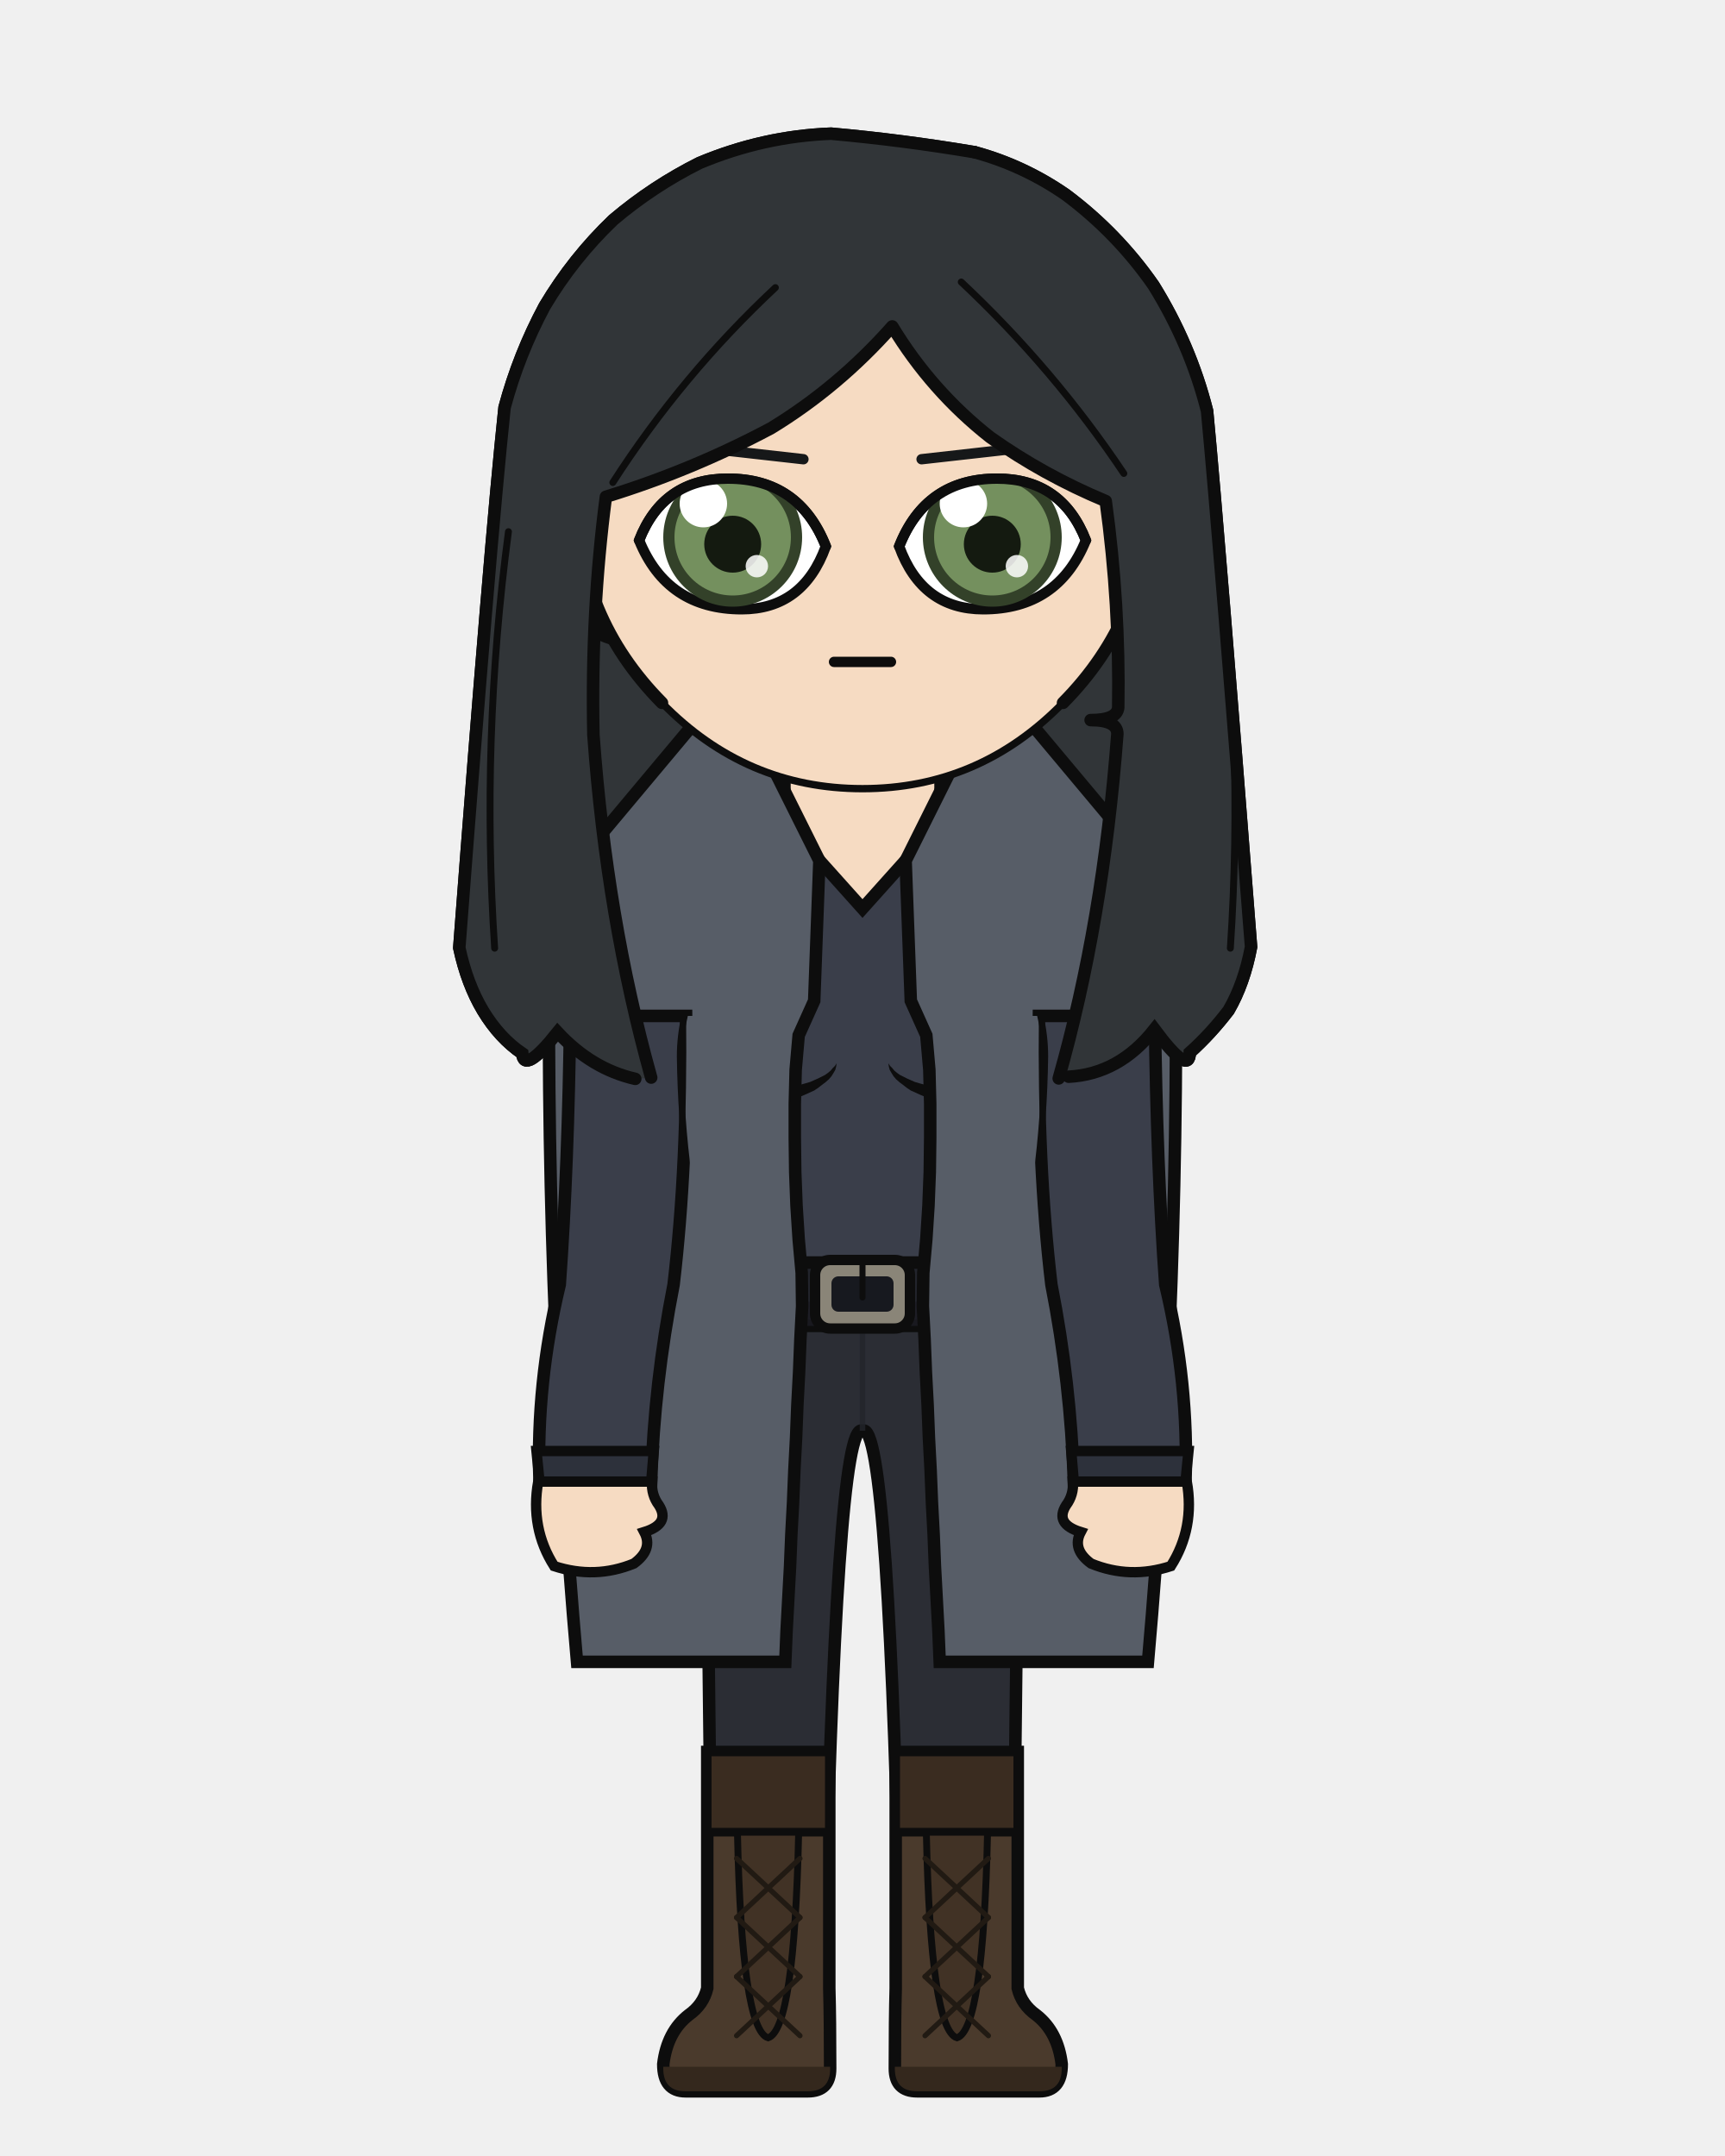
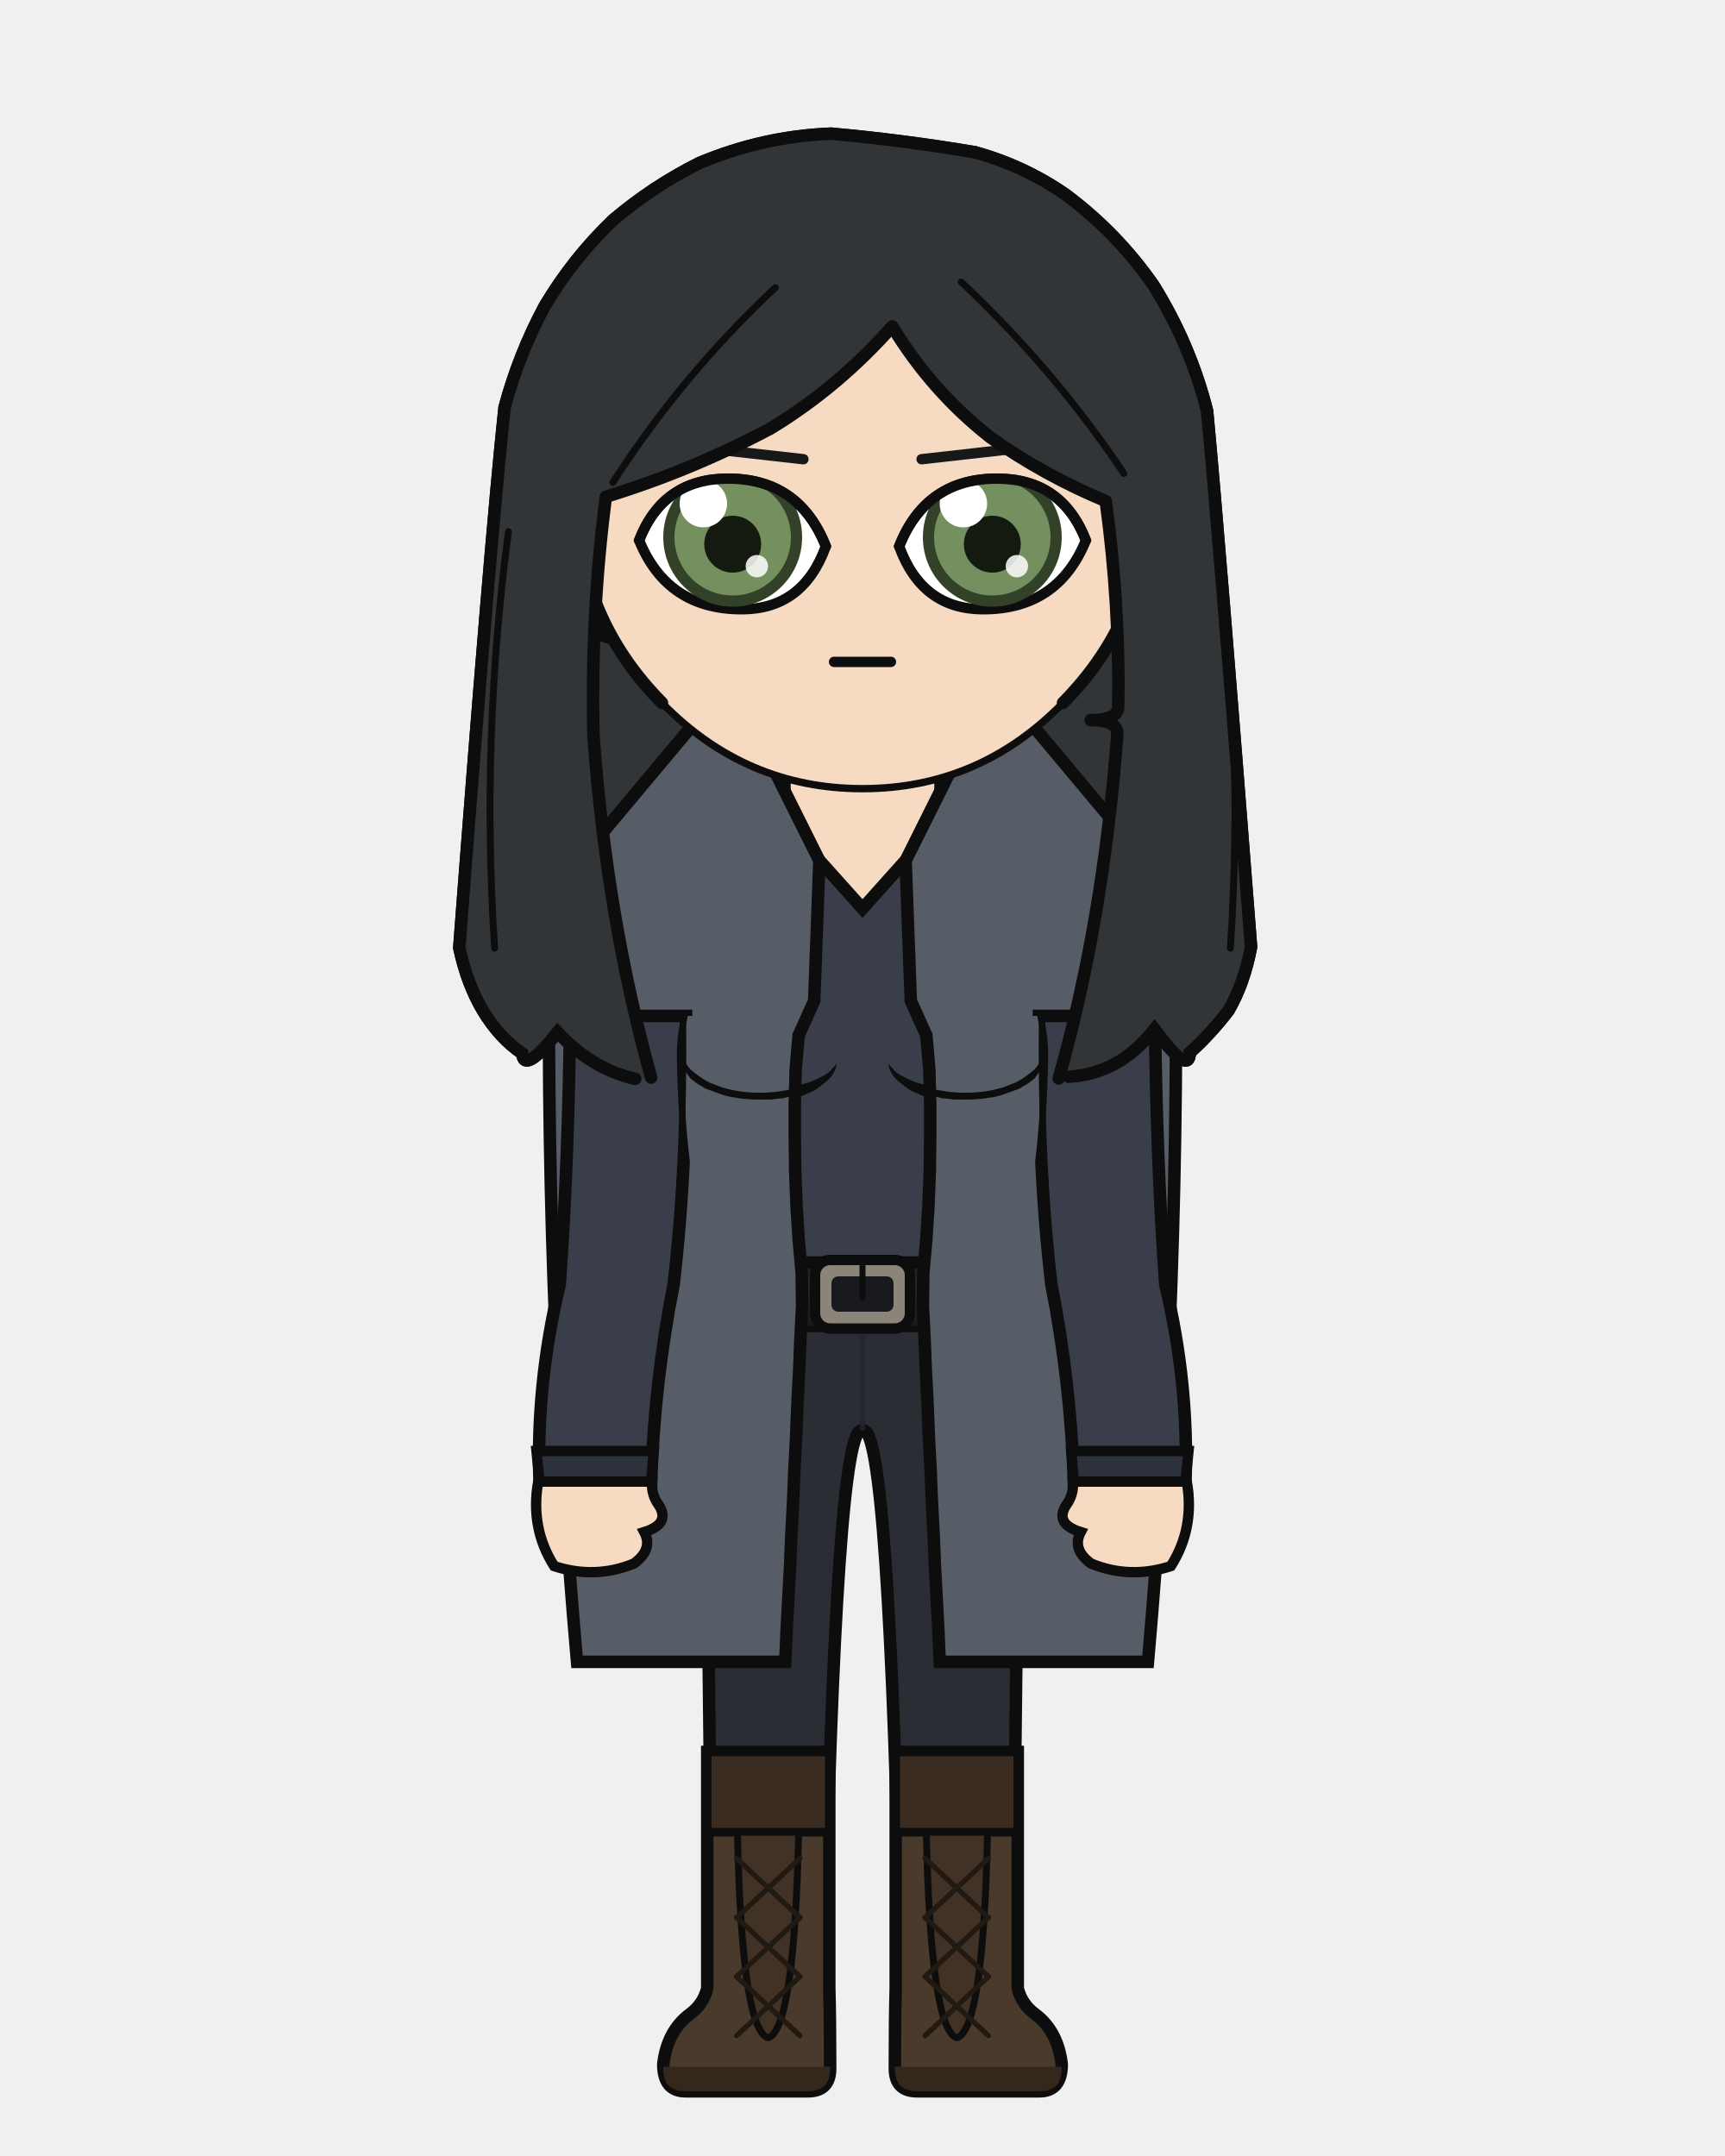
<svg xmlns="http://www.w3.org/2000/svg" width="400" height="500" viewBox="0 0 400 500">
  <defs>
    <clipPath id="hair-front">
      <path d="M 151.0 249.9 Q 140.7 213.0 137.6 170.4 Q 137.0 141.9 140.5 115.2 Q 160.4 109.1 178.8 99.3 Q 194.4 89.8 206.9 75.7 Q 216.0 90.7 229.6 101.4 Q 242.0 110.2 256.4 116.2 Q 259.7 140.2 259.3 164.1 Q 259.0 167.0 252.9 167.0 Q 259.1 167.0 259.1 170.2 Q 255.8 213.9 245.5 250.1 Q 246.7 249.9 247.8 249.7 Q 259.5 249.1 267.7 238.7 Q 275.8 249.6 275.9 244.1 Q 280.7 239.8 284.9 234.3 Q 288.5 228.1 290.1 219.6 Q 282.8 126.0 279.9 95.3 Q 276.0 79.9 267.5 66.2 Q 259.1 54.1 247.2 45.2 Q 237.4 38.4 226.0 35.3 Q 209.4 32.5 192.7 31.0 Q 177.0 31.6 162.2 37.8 Q 151.4 43.2 142.2 51.0 Q 132.9 59.9 126.3 71.0 Q 120.3 82.2 117.0 94.5 Q 113.6 126.6 106.5 219.8 Q 108.3 228.2 112.0 234.4 Q 115.8 240.7 121.1 244.3 Q 121.5 249.2 129.3 239.4 Q 137.2 247.9 147.3 250.2 Q 149.2 250.1 151.0 249.9 Z" />
    </clipPath>
  </defs>
  <path d="M 147.3 250.2 Q 137.2 247.9 129.3 239.4 Q 121.5 249.2 121.1 244.3 Q 115.8 240.7 112.0 234.4 Q 108.3 228.2 106.5 219.8 Q 113.6 126.6 117.0 94.5 Q 120.3 82.2 126.3 71.0 Q 132.9 59.9 142.2 51.0 Q 151.4 43.2 162.2 37.8 Q 177.0 31.6 192.7 31.0 Q 209.4 32.5 226.0 35.3 Q 237.4 38.4 247.2 45.2 Q 259.1 54.1 267.5 66.2 Q 276.0 79.9 279.9 95.3 Q 282.8 126.0 290.1 219.6 Q 288.5 228.1 284.9 234.3 Q 280.7 239.8 275.9 244.1 Q 275.8 249.6 267.7 238.7 Q 259.5 249.1 247.8 249.7 Q 197.6 261.0 147.3 250.2 Z" fill="#313538" />
  <path d="M 147.3 250.2 Q 137.2 247.9 129.3 239.4 Q 121.5 249.2 121.1 244.3 Q 115.8 240.7 112.0 234.4 Q 108.3 228.2 106.5 219.8 Q 113.6 126.6 117.0 94.5 Q 120.3 82.2 126.3 71.0 Q 132.9 59.9 142.2 51.0 Q 151.4 43.2 162.2 37.8 Q 177.0 31.6 192.7 31.0 Q 209.4 32.5 226.0 35.3 Q 237.4 38.4 247.2 45.2 Q 259.1 54.1 267.5 66.2 Q 276.0 79.9 279.9 95.3 Q 282.8 126.0 290.1 219.6 Q 288.5 228.1 284.9 234.3 Q 280.7 239.8 275.9 244.1 Q 275.8 249.6 267.7 238.7 Q 259.5 249.1 247.8 249.7 Q 197.6 261.0 147.3 250.2 Z" fill="none" stroke="#0d0d0d" stroke-width="2.9" stroke-linecap="round" stroke-linejoin="round" />
  <path d="M 181.9 199.2 Q 168.3 215.1 140.8 223.6 Q 136.6 224.9 136.6 229.2 Q 136.6 235.6 150.2 235.6 L 154.8 235.6 L 154.8 231.3 L 163.8 231.3 Q 162.7 240.4 162.7 245.0 Q 162.8 247.6 164.6 248.7 Q 166.5 249.8 166.6 252.4 Q 167.2 276.9 169.8 297.9 Q 169.8 318.7 169.8 335.7 L 194.2 335.7 L 200.0 328.9 L 205.8 335.7 L 230.2 335.7 Q 230.2 318.7 230.2 297.9 Q 232.8 276.9 233.4 252.4 Q 233.5 249.8 235.4 248.7 Q 237.2 247.6 237.3 245.0 Q 237.3 240.4 236.2 235.6 L 236.2 231.3 L 245.2 231.3 L 245.2 235.6 L 249.8 235.6 Q 263.4 235.6 263.4 229.2 Q 263.4 224.9 259.2 223.6 Q 239.3 206.9 218.1 199.2 Z" fill="#f6dbc2" stroke="#0d0d0d" stroke-width="2.9" />
  <rect x="181.9" y="172.5" width="36.3" height="38.0" rx="12.7" fill="#f6dbc2" />
  <line x1="181.9" y1="172.5" x2="181.9" y2="199.2" stroke="#0d0d0d" stroke-width="2.9" />
  <line x1="218.1" y1="172.5" x2="218.1" y2="199.2" stroke="#0d0d0d" stroke-width="2.9" />
  <path d="M 162.4 300.1 L 237.6 300.1 Q 237.6 320.3 236.0 328.9 Q 236.0 375.2 234.7 461.1 L 209.0 461.1 Q 206.2 328.9 200.0 331.8 Q 193.8 328.9 191.0 461.1 L 165.3 461.1 Q 164.0 375.2 164.0 328.9 Q 162.4 320.3 162.4 300.1 Z" fill="#2b2d34" stroke="#0d0d0d" stroke-width="2.9" stroke-linejoin="round" />
  <line x1="200.0" y1="303.9" x2="200.0" y2="331.8" stroke="#22242a" stroke-width="1.3" opacity="0.8" />
  <path d="M 164.0 305.2 Q 171.8 314.7 179.7 327.3" fill="none" stroke="#22242a" stroke-width="1.3" opacity="0.8" />
  <path d="M 236.0 305.2 Q 228.2 314.7 220.3 327.3" fill="none" stroke="#22242a" stroke-width="1.3" opacity="0.8" />
  <path d="M 192.3 406.3 L 192.3 461.1 Q 192.5 468.3 192.5 479.7 Q 192.5 485.0 187.3 485.0 L 159.0 485.0 Q 153.8 485.0 153.8 478.7 Q 154.7 471.2 159.7 467.3 Q 163.1 464.9 164.0 461.1 L 164.0 406.3 Z" fill="#4a3a2c" stroke="#0d0d0d" stroke-width="2.9" />
  <path d="M 192.5 479.3 L 153.8 479.3 L 153.8 479.7 Q 153.8 485.0 159.0 485.0 L 187.3 485.0 Q 192.5 485.0 192.5 479.7 Z" fill="#34281d" />
  <rect x="164.0" y="406.3" width="28.3" height="18.6" fill="#3a2c20" stroke="#0d0d0d" stroke-width="2.0" />
  <path d="M 171.0 424.9 L 185.2 424.9 Q 184.2 470.7 178.1 472.6 Q 172.0 470.7 171.0 424.9 Z" fill="#413225" stroke="#0d0d0d" stroke-width="1.6" />
  <line x1="185.5" y1="431.0" x2="170.8" y2="444.7" stroke="#211a13" stroke-width="1.2" stroke-linecap="round" />
  <line x1="170.8" y1="431.0" x2="185.5" y2="444.7" stroke="#211a13" stroke-width="1.2" stroke-linecap="round" />
  <line x1="185.5" y1="444.7" x2="170.8" y2="458.4" stroke="#211a13" stroke-width="1.2" stroke-linecap="round" />
  <line x1="170.8" y1="444.7" x2="185.5" y2="458.4" stroke="#211a13" stroke-width="1.2" stroke-linecap="round" />
  <line x1="185.5" y1="458.4" x2="170.8" y2="472.1" stroke="#211a13" stroke-width="1.2" stroke-linecap="round" />
  <line x1="170.8" y1="458.4" x2="185.5" y2="472.1" stroke="#211a13" stroke-width="1.2" stroke-linecap="round" />
  <path d="M 207.7 406.3 L 207.7 461.1 Q 207.5 468.3 207.5 479.7 Q 207.5 485.0 212.7 485.0 L 241.0 485.0 Q 246.2 485.0 246.2 478.7 Q 245.3 471.2 240.3 467.3 Q 236.9 464.9 236.0 461.1 L 236.0 406.3 Z" fill="#4a3a2c" stroke="#0d0d0d" stroke-width="2.9" />
  <path d="M 207.5 479.3 L 246.2 479.3 L 246.2 479.7 Q 246.2 485.0 241.0 485.0 L 212.7 485.0 Q 207.5 485.0 207.5 479.7 Z" fill="#34281d" />
  <rect x="207.7" y="406.3" width="28.3" height="18.6" fill="#3a2c20" stroke="#0d0d0d" stroke-width="2.0" />
  <path d="M 214.8 424.9 L 229.0 424.9 Q 228.0 470.7 221.9 472.6 Q 215.8 470.7 214.8 424.9 Z" fill="#413225" stroke="#0d0d0d" stroke-width="1.6" />
  <line x1="229.2" y1="431.0" x2="214.5" y2="444.7" stroke="#211a13" stroke-width="1.2" stroke-linecap="round" />
  <line x1="214.5" y1="431.0" x2="229.2" y2="444.7" stroke="#211a13" stroke-width="1.2" stroke-linecap="round" />
  <line x1="229.2" y1="444.7" x2="214.5" y2="458.4" stroke="#211a13" stroke-width="1.2" stroke-linecap="round" />
  <line x1="214.5" y1="444.7" x2="229.2" y2="458.4" stroke="#211a13" stroke-width="1.2" stroke-linecap="round" />
  <line x1="229.2" y1="458.4" x2="214.5" y2="472.1" stroke="#211a13" stroke-width="1.2" stroke-linecap="round" />
  <line x1="214.5" y1="458.4" x2="229.2" y2="472.1" stroke="#211a13" stroke-width="1.2" stroke-linecap="round" />
  <path d="M 175.8 186.5 Q 164.5 206.5 129.1 216.3 Q 129.1 235.6 159.5 235.6 Q 158.4 240.3 158.4 245.0 Q 158.8 273.8 165.5 297.9 Q 165.2 299.1 165.2 300.1 L 234.8 300.1 Q 234.8 299.1 234.5 297.9 Q 241.2 273.8 241.6 245.0 Q 241.6 240.3 240.5 235.6 Q 270.9 235.6 270.9 216.3 Q 244.0 198.3 224.2 186.5 L 218.1 186.5 L 218.1 190.5 L 200.0 210.7 L 181.9 190.5 L 181.9 186.5 Z" fill="#3a3e4a" stroke="#0d0d0d" stroke-width="2.9" />
  <path d="M 158.4 245.0 L 158.7 245.6 L 159.1 246.2 L 159.5 246.7 L 159.9 247.2 L 160.4 247.7 L 161.0 248.2 L 161.7 248.6 L 162.3 249.1 L 163.0 249.6 L 163.8 250.0 L 164.7 250.5 L 165.6 250.9 L 166.6 251.3 L 167.6 251.6 L 168.8 251.9 L 169.9 252.2 L 171.1 252.4 L 172.3 252.6 L 173.6 252.7 L 174.9 252.8 L 176.1 252.9 L 177.4 252.8 L 178.7 252.8 L 179.9 252.7 L 181.2 252.5 L 182.4 252.3 L 183.6 252.0 L 184.7 251.8 L 185.8 251.5 L 186.9 251.2 L 187.9 250.9 L 188.8 250.5 L 189.7 250.1 L 190.5 249.7 L 191.3 249.3 L 192.0 248.8 L 192.6 248.3 L 193.1 247.7 L 193.6 247.2 L 194.0 246.6 L 194.0 246.6 L 193.9 247.3 L 193.7 248.1 L 193.3 248.8 L 192.8 249.6 L 192.2 250.3 L 191.4 251.0 L 190.6 251.6 L 189.7 252.3 L 188.8 252.9 L 187.7 253.4 L 186.6 253.9 L 185.4 254.4 L 184.2 254.7 L 182.9 255.0 L 181.6 255.2 L 180.2 255.4 L 178.9 255.5 L 177.5 255.6 L 176.1 255.6 L 174.7 255.6 L 173.4 255.5 L 172.0 255.3 L 170.7 255.1 L 169.4 254.9 L 168.1 254.6 L 166.9 254.3 L 165.7 253.9 L 164.5 253.4 L 163.5 252.9 L 162.5 252.4 L 161.5 251.8 L 160.7 251.2 L 159.9 250.6 L 159.3 249.8 L 158.8 248.9 L 158.5 248.1 L 158.2 247.3 L 158.1 246.5 L 158.2 245.7 L 158.4 245.0 Z" fill="#0d0d0d" stroke="none" />
  <path d="M 241.6 245.0 L 241.3 245.6 L 240.9 246.2 L 240.5 246.7 L 240.1 247.2 L 239.6 247.7 L 239.0 248.2 L 238.3 248.6 L 237.7 249.1 L 237.0 249.6 L 236.2 250.0 L 235.3 250.5 L 234.4 250.9 L 233.4 251.3 L 232.4 251.6 L 231.2 251.9 L 230.1 252.2 L 228.9 252.4 L 227.7 252.6 L 226.4 252.7 L 225.1 252.8 L 223.9 252.9 L 222.6 252.8 L 221.3 252.8 L 220.1 252.7 L 218.8 252.5 L 217.6 252.3 L 216.4 252.0 L 215.3 251.8 L 214.2 251.5 L 213.1 251.2 L 212.1 250.9 L 211.2 250.5 L 210.3 250.1 L 209.5 249.7 L 208.7 249.3 L 208.0 248.8 L 207.4 248.3 L 206.9 247.7 L 206.4 247.2 L 206.0 246.6 L 206.0 246.6 L 206.1 247.3 L 206.3 248.1 L 206.7 248.8 L 207.2 249.6 L 207.8 250.3 L 208.6 251.0 L 209.4 251.6 L 210.3 252.3 L 211.2 252.9 L 212.3 253.4 L 213.4 253.9 L 214.6 254.4 L 215.8 254.7 L 217.1 255.0 L 218.4 255.2 L 219.8 255.4 L 221.1 255.5 L 222.5 255.6 L 223.9 255.6 L 225.3 255.6 L 226.6 255.5 L 228.0 255.3 L 229.3 255.1 L 230.6 254.9 L 231.9 254.6 L 233.1 254.3 L 234.3 253.9 L 235.5 253.4 L 236.5 252.9 L 237.5 252.4 L 238.5 251.8 L 239.3 251.2 L 240.1 250.6 L 240.7 249.8 L 241.2 248.9 L 241.5 248.1 L 241.8 247.3 L 241.9 246.5 L 241.8 245.7 L 241.6 245.0 Z" fill="#0d0d0d" stroke="none" />
  <rect x="161.0" y="292.8" width="78.1" height="14.7" rx="2.6" fill="#22242c" stroke="#0d0d0d" stroke-width="2.9" />
  <rect x="161.0" y="301.9" width="78.1" height="5.6" rx="2.6" fill="#1b1c23" opacity="0.8" />
  <rect x="189.0" y="292.2" width="22.0" height="15.9" rx="3.5" fill="#8a8578" stroke="#0d0d0d" stroke-width="2.4" />
  <rect x="192.8" y="296.0" width="14.4" height="8.2" rx="1.6" fill="#17191f" />
  <line x1="200.0" y1="292.2" x2="200.0" y2="300.9" stroke="#0d0d0d" stroke-width="1.4" stroke-linecap="round" />
  <rect x="215.4" y="293.9" width="3.2" height="12.3" rx="1.0" fill="#17191f" stroke="#0d0d0d" stroke-width="1.6" />
  <path d="M 190.0 199.6 L 169.2 157.9 L 127.5 207.7 Q 126.1 297.9 133.8 385.4 L 182.1 385.4 L 182.4 378.1 L 182.8 370.7 L 183.2 363.3 L 183.5 355.9 L 183.9 348.4 L 184.2 341.0 L 184.6 333.4 L 184.9 325.8 L 185.3 318.2 L 185.6 310.6 L 186.0 302.9 L 185.9 295.2 L 185.2 287.4 L 184.7 279.6 L 184.4 271.8 L 184.3 263.9 L 184.3 256.0 L 184.5 248.1 L 185.2 240.1 L 188.8 232.1 L 189.1 224.0 L 189.4 215.9 L 189.7 207.8 L 190.0 199.6 Z" fill="#575d67" stroke="#0d0d0d" stroke-width="2.9" />
  <path d="M 210.0 199.6 L 230.8 157.9 L 272.5 207.7 Q 273.9 297.9 266.2 385.4 L 217.9 385.4 L 217.6 378.1 L 217.2 370.7 L 216.8 363.3 L 216.5 355.9 L 216.1 348.4 L 215.8 341.0 L 215.4 333.4 L 215.1 325.8 L 214.7 318.2 L 214.4 310.6 L 214.0 302.9 L 214.1 295.2 L 214.8 287.4 L 215.3 279.6 L 215.6 271.8 L 215.7 263.9 L 215.7 256.0 L 215.5 248.1 L 214.8 240.1 L 211.2 232.1 L 210.9 224.0 L 210.6 215.9 L 210.3 207.8 L 210.0 199.6 Z" fill="#575d67" stroke="#0d0d0d" stroke-width="2.9" />
+   <defs>
+     <mask id="coat-bust-0d3750ed10" maskUnits="userSpaceOnUse" x="0" y="0" width="400" height="500">
+       <path d="M 190.0 199.6 L 169.2 157.9 L 127.5 207.7 Q 126.1 297.9 133.8 385.4 L 182.1 385.4 L 182.4 378.1 L 182.8 370.7 L 183.2 363.3 L 183.5 355.9 L 183.9 348.4 L 184.2 341.0 L 184.6 333.4 L 184.9 325.8 L 185.3 318.2 L 185.6 310.6 L 186.0 302.9 L 185.9 295.2 L 185.2 287.4 L 184.7 279.6 L 184.4 271.8 L 184.3 263.9 L 184.3 256.0 L 184.5 248.1 L 185.2 240.1 L 188.8 232.1 L 189.1 224.0 L 189.4 215.9 L 189.7 207.8 L 190.0 199.6 Z" fill="white" />
+       <path d="M 210.0 199.6 L 230.8 157.9 L 272.5 207.7 Q 273.9 297.9 266.2 385.4 L 217.9 385.4 L 217.6 378.1 L 217.2 370.7 L 216.8 363.3 L 216.5 355.9 L 216.1 348.4 L 215.8 341.0 L 215.4 333.4 L 215.1 325.8 L 214.7 318.2 L 214.4 310.6 L 214.0 302.9 L 214.1 295.2 L 214.8 287.4 L 215.3 279.6 L 215.6 271.8 L 215.7 263.9 L 215.7 256.0 L 215.5 248.1 L 214.8 240.1 L 211.2 232.1 L 210.9 224.0 L 210.6 215.9 L 210.3 207.8 L 210.0 199.6 Z" fill="white" />
+     </mask>
+   </defs>
+   <g mask="url(#coat-bust-0d3750ed10)">
+     <path d="M 158.4 245.0 L 158.6 245.6 L 158.9 246.3 L 159.2 246.8 L 159.6 247.4 L 160.1 248.0 L 160.7 248.5 L 161.3 249.0 L 162.0 249.5 L 162.7 250.0 L 163.5 250.5 L 164.4 251.0 L 165.4 251.4 L 166.4 251.8 L 167.5 252.2 L 168.6 252.5 L 169.8 252.8 L 171.0 253.0 L 172.3 253.2 L 173.5 253.3 L 174.8 253.4 L 176.1 253.4 L 177.4 253.4 L 178.7 253.3 L 180.0 253.2 L 181.3 253.0 L 182.5 252.8 L 183.7 252.6 L 184.8 252.3 L 186.0 252.0 L 187.0 251.7 L 188.0 251.3 L 189.0 250.9 L 189.9 250.4 L 190.7 250.0 L 191.4 249.5 L 192.1 248.9 L 192.7 248.4 L 193.2 247.8 L 193.7 247.2 L 194.0 246.6 L 194.0 246.6 L 193.9 247.3 L 193.6 248.0 L 193.1 248.7 L 192.6 249.4 L 192.0 250.1 L 191.3 250.7 L 190.4 251.3 L 189.6 251.9 L 188.6 252.5 L 187.6 253.0 L 186.5 253.4 L 185.3 253.9 L 184.1 254.2 L 182.8 254.4 L 181.5 254.7 L 180.2 254.8 L 178.8 255.0 L 177.5 255.0 L 176.1 255.0 L 174.8 255.0 L 173.4 254.9 L 172.1 254.8 L 170.8 254.6 L 169.5 254.4 L 168.2 254.1 L 167.0 253.7 L 165.9 253.3 L 164.8 252.9 L 163.7 252.5 L 162.7 251.9 L 161.8 251.4 L 161.0 250.8 L 160.2 250.2 L 159.6 249.4 L 159.1 248.7 L 158.8 247.9 L 158.5 247.2 L 158.3 246.4 L 158.3 245.7 L 158.4 245.0 Z" fill="#0d0d0d" stroke="none" />
+     <path d="M 241.6 245.0 L 241.4 245.6 L 241.1 246.3 L 240.8 246.8 L 240.4 247.4 L 239.9 248.0 L 239.3 248.5 L 238.7 249.0 L 238.0 249.5 L 237.3 250.0 L 236.5 250.5 L 235.6 251.0 L 234.6 251.4 L 233.6 251.8 L 232.5 252.2 L 231.4 252.5 L 230.2 252.8 L 229.0 253.0 L 227.7 253.2 L 226.5 253.3 L 225.2 253.4 L 223.9 253.4 L 222.6 253.4 L 221.3 253.3 L 220.0 253.2 L 218.7 253.0 L 217.5 252.8 L 216.3 252.6 L 215.2 252.3 L 214.0 252.0 L 213.0 251.7 L 212.0 251.3 L 211.0 250.9 L 210.1 250.4 L 209.3 250.0 L 208.6 249.5 L 207.9 248.9 L 207.3 248.4 L 206.8 247.8 L 206.3 247.2 L 206.0 246.6 L 206.0 246.6 L 206.1 247.3 L 206.4 248.0 L 206.9 248.7 L 207.4 249.4 L 208.0 250.1 L 208.7 250.7 L 209.6 251.3 L 210.4 251.9 L 211.4 252.5 L 212.4 253.0 L 213.5 253.4 L 214.7 253.9 L 215.9 254.2 L 217.2 254.4 L 218.5 254.7 L 219.8 254.8 L 221.2 255.0 L 222.5 255.0 L 223.9 255.0 L 225.2 255.0 L 226.6 254.9 L 227.9 254.8 L 229.2 254.6 L 230.5 254.4 L 231.8 254.1 L 233.0 253.7 L 234.1 253.3 L 235.2 252.9 L 236.3 252.5 L 237.3 251.9 L 238.2 251.4 L 239.0 250.8 L 239.8 250.2 L 240.4 249.4 L 240.9 248.7 L 241.2 247.9 L 241.5 247.2 L 241.7 246.4 L 241.7 245.7 L 241.6 245.0 Z" fill="#0d0d0d" stroke="none" />
+   </g>
  <path d="M 159.1 235.6 L 132.2 235.6 Q 131.8 269.9 129.8 297.9 Q 124.3 320.8 125.1 343.6 L 151.0 343.6 Q 151.7 320.8 156.2 297.9 Q 159.5 269.9 159.1 235.6 Z" fill="#3a3e4a" stroke="#0d0d0d" stroke-width="2.9" />
  <path d="M 124.4 336.5 L 151.6 336.5 L 151.0 343.6 L 125.1 343.6 Z" fill="#2d313b" stroke="#0d0d0d" stroke-width="2.4" />
  <path d="M 124.8 343.6 Q 122.9 354.4 128.5 363.2 Q 138.0 366.3 147.0 362.6 Q 151.5 359.3 149.4 355.3 Q 155.5 353.4 152.8 349.1 Q 151.0 346.7 151.2 343.6 Z" fill="#f6dbc2" stroke="#0d0d0d" stroke-width="2.4" />
  <path d="M 240.9 235.6 L 267.8 235.6 Q 268.2 269.9 270.2 297.9 Q 275.7 320.8 274.9 343.6 L 249.0 343.6 Q 248.3 320.8 243.8 297.9 Q 240.5 269.9 240.9 235.6 Z" fill="#3a3e4a" stroke="#0d0d0d" stroke-width="2.9" />
  <path d="M 248.4 336.5 L 275.6 336.5 L 274.9 343.6 L 249.0 343.6 Z" fill="#2d313b" stroke="#0d0d0d" stroke-width="2.4" />
  <path d="M 275.2 343.6 Q 277.1 354.4 271.5 363.2 Q 262.0 366.3 253.0 362.6 Q 248.5 359.3 250.6 355.3 Q 244.5 353.4 247.2 349.1 Q 249.0 346.7 248.8 343.6 Z" fill="#f6dbc2" stroke="#0d0d0d" stroke-width="2.4" />
  <defs>
    <mask id="bust-d5704a4940" maskUnits="userSpaceOnUse" x="0" y="0" width="400" height="500">
      <path d="M 159.5 235.6 Q 158.4 240.3 158.4 245.0 Q 158.8 273.8 165.5 297.9 L 168.4 297.9 Q 164.9 269.9 164.9 235.6 Z M 240.5 235.6 Q 241.6 240.3 241.6 245.0 Q 241.2 273.8 234.5 297.9 L 231.6 297.9 Q 235.1 269.9 235.1 235.6 Z" fill="white" />
    </mask>
    <clipPath id="bust-arms-988687540e">
      <path d="M 159.1 235.6 L 132.2 235.6 Q 131.8 269.9 129.8 297.9 Q 124.3 320.8 125.1 343.6 L 151.0 343.6 Q 151.7 320.8 156.2 297.9 Q 159.5 269.9 159.1 235.6 Z" />
      <path d="M 240.9 235.6 L 267.8 235.6 Q 268.2 269.9 270.2 297.9 Q 275.7 320.8 274.9 343.6 L 249.0 343.6 Q 248.3 320.8 243.8 297.9 Q 240.5 269.9 240.9 235.6 Z" />
    </clipPath>
  </defs>
  <g mask="url(#bust-d5704a4940)">
    <path d="M 175.8 186.5 Q 164.5 206.5 129.1 216.3 Q 129.1 235.6 159.5 235.6 Q 158.4 240.3 158.4 245.0 Q 158.8 273.8 165.5 297.9 Q 165.2 299.1 165.2 300.1 L 234.8 300.1 Q 234.8 299.1 234.5 297.9 Q 241.2 273.8 241.6 245.0 Q 241.6 240.3 240.5 235.6 Q 270.9 235.6 270.9 216.3 Q 244.0 198.3 224.2 186.5 L 218.1 186.5 L 218.1 190.5 L 200.0 210.7 L 181.9 190.5 L 181.9 186.5 Z" fill="#3a3e4a" stroke="#0d0d0d" stroke-width="2.9" />
    <path d="M 158.4 245.0 L 158.7 245.6 L 159.1 246.2 L 159.5 246.7 L 159.9 247.2 L 160.4 247.7 L 161.0 248.2 L 161.7 248.6 L 162.3 249.1 L 163.0 249.6 L 163.8 250.0 L 164.7 250.5 L 165.6 250.9 L 166.6 251.3 L 167.6 251.6 L 168.8 251.9 L 169.9 252.2 L 171.1 252.4 L 172.3 252.6 L 173.6 252.7 L 174.9 252.8 L 176.1 252.9 L 177.4 252.8 L 178.7 252.8 L 179.9 252.7 L 181.2 252.5 L 182.4 252.3 L 183.6 252.0 L 184.7 251.8 L 185.8 251.5 L 186.9 251.2 L 187.9 250.9 L 188.8 250.5 L 189.7 250.1 L 190.5 249.7 L 191.3 249.3 L 192.0 248.8 L 192.6 248.3 L 193.1 247.7 L 193.6 247.2 L 194.0 246.6 L 194.0 246.6 L 193.9 247.3 L 193.7 248.1 L 193.3 248.8 L 192.8 249.6 L 192.2 250.3 L 191.4 251.0 L 190.6 251.6 L 189.7 252.3 L 188.8 252.9 L 187.7 253.4 L 186.6 253.9 L 185.4 254.4 L 184.2 254.7 L 182.9 255.0 L 181.6 255.2 L 180.2 255.4 L 178.9 255.5 L 177.5 255.6 L 176.1 255.6 L 174.7 255.6 L 173.4 255.5 L 172.0 255.3 L 170.7 255.1 L 169.4 254.9 L 168.1 254.6 L 166.9 254.3 L 165.7 253.9 L 164.5 253.4 L 163.5 252.9 L 162.5 252.4 L 161.5 251.8 L 160.7 251.2 L 159.9 250.6 L 159.3 249.8 L 158.8 248.9 L 158.5 248.1 L 158.2 247.3 L 158.1 246.5 L 158.2 245.7 L 158.4 245.0 Z" fill="#0d0d0d" stroke="none" />
    <path d="M 241.6 245.0 L 241.3 245.6 L 240.9 246.2 L 240.5 246.7 L 240.1 247.2 L 239.6 247.7 L 239.0 248.2 L 238.3 248.6 L 237.7 249.1 L 237.0 249.6 L 236.2 250.0 L 235.3 250.5 L 234.4 250.9 L 233.4 251.3 L 232.4 251.6 L 231.2 251.9 L 230.1 252.2 L 228.9 252.4 L 227.7 252.6 L 226.4 252.7 L 225.1 252.8 L 223.9 252.9 L 222.6 252.8 L 221.3 252.8 L 220.1 252.7 L 218.8 252.5 L 217.6 252.3 L 216.4 252.0 L 215.3 251.8 L 214.2 251.5 L 213.1 251.2 L 212.1 250.9 L 211.2 250.5 L 210.3 250.1 L 209.5 249.7 L 208.7 249.3 L 208.0 248.8 L 207.4 248.3 L 206.9 247.7 L 206.4 247.2 L 206.0 246.6 L 206.0 246.6 L 206.1 247.3 L 206.3 248.1 L 206.7 248.8 L 207.2 249.6 L 207.8 250.3 L 208.6 251.0 L 209.4 251.6 L 210.3 252.3 L 211.2 252.9 L 212.3 253.4 L 213.4 253.9 L 214.6 254.4 L 215.8 254.7 L 217.1 255.0 L 218.4 255.2 L 219.8 255.4 L 221.1 255.5 L 222.5 255.6 L 223.9 255.6 L 225.3 255.6 L 226.6 255.5 L 228.0 255.3 L 229.3 255.1 L 230.6 254.9 L 231.9 254.6 L 233.1 254.3 L 234.3 253.9 L 235.5 253.4 L 236.5 252.9 L 237.5 252.4 L 238.5 251.8 L 239.3 251.2 L 240.1 250.6 L 240.7 249.8 L 241.2 248.9 L 241.5 248.1 L 241.8 247.3 L 241.9 246.5 L 241.8 245.7 L 241.6 245.0 Z" fill="#0d0d0d" stroke="none" />
    <rect x="161.0" y="292.8" width="78.1" height="14.7" rx="2.6" fill="#22242c" stroke="#0d0d0d" stroke-width="2.9" />
    <rect x="161.0" y="301.9" width="78.1" height="5.6" rx="2.6" fill="#1b1c23" opacity="0.8" />
    <rect x="189.0" y="292.2" width="22.0" height="15.9" rx="3.5" fill="#8a8578" stroke="#0d0d0d" stroke-width="2.4" />
    <rect x="192.8" y="296.0" width="14.4" height="8.2" rx="1.6" fill="#17191f" />
    <line x1="200.0" y1="292.2" x2="200.0" y2="300.9" stroke="#0d0d0d" stroke-width="1.4" stroke-linecap="round" />
    <rect x="215.4" y="293.9" width="3.2" height="12.3" rx="1.0" fill="#17191f" stroke="#0d0d0d" stroke-width="1.6" />
    <path d="M 190.0 199.6 L 169.2 157.9 L 127.5 207.7 Q 126.1 297.9 133.8 385.4 L 182.1 385.4 L 182.4 378.1 L 182.8 370.7 L 183.2 363.3 L 183.5 355.9 L 183.9 348.4 L 184.2 341.0 L 184.6 333.4 L 184.9 325.8 L 185.3 318.2 L 185.6 310.6 L 186.0 302.9 L 185.9 295.2 L 185.2 287.4 L 184.7 279.6 L 184.4 271.8 L 184.3 263.9 L 184.3 256.0 L 184.5 248.1 L 185.2 240.1 L 188.8 232.1 L 189.1 224.0 L 189.4 215.9 L 189.7 207.8 L 190.0 199.6 Z" fill="#575d67" stroke="#0d0d0d" stroke-width="2.9" />
    <path d="M 210.0 199.6 L 230.8 157.9 L 272.5 207.7 Q 273.9 297.9 266.2 385.4 L 217.9 385.4 L 217.6 378.1 L 217.2 370.7 L 216.8 363.3 L 216.5 355.9 L 216.1 348.4 L 215.8 341.0 L 215.4 333.4 L 215.1 325.8 L 214.7 318.2 L 214.4 310.6 L 214.0 302.9 L 214.1 295.2 L 214.8 287.4 L 215.3 279.6 L 215.6 271.8 L 215.7 263.9 L 215.7 256.0 L 215.5 248.1 L 214.8 240.1 L 211.2 232.1 L 210.9 224.0 L 210.6 215.9 L 210.3 207.8 L 210.0 199.6 Z" fill="#575d67" stroke="#0d0d0d" stroke-width="2.9" />
+     <defs>
+       <mask id="coat-bust-0d3750ed10" maskUnits="userSpaceOnUse" x="0" y="0" width="400" height="500">
+         <path d="M 190.0 199.6 L 169.2 157.9 L 127.5 207.7 Q 126.1 297.9 133.8 385.4 L 182.1 385.4 L 182.4 378.1 L 182.8 370.7 L 183.2 363.3 L 183.5 355.9 L 183.9 348.4 L 184.2 341.0 L 184.6 333.4 L 184.9 325.8 L 185.3 318.2 L 185.6 310.6 L 186.0 302.9 L 185.9 295.2 L 185.2 287.4 L 184.7 279.6 L 184.4 271.8 L 184.3 263.9 L 184.3 256.0 L 184.5 248.1 L 185.2 240.1 L 188.8 232.1 L 189.1 224.0 L 189.4 215.9 L 189.7 207.8 L 190.0 199.6 Z" fill="white" />
+         <path d="M 210.0 199.6 L 230.8 157.9 L 272.5 207.7 Q 273.9 297.9 266.2 385.4 L 217.9 385.4 L 217.6 378.1 L 217.2 370.7 L 216.8 363.3 L 216.5 355.9 L 216.1 348.4 L 215.8 341.0 L 215.4 333.4 L 215.1 325.8 L 214.7 318.2 L 214.4 310.6 L 214.0 302.9 L 214.1 295.2 L 214.8 287.4 L 215.3 279.6 L 215.6 271.8 L 215.7 263.9 L 215.7 256.0 L 215.5 248.1 L 214.8 240.1 L 211.2 232.1 L 210.9 224.0 L 210.6 215.9 L 210.3 207.8 L 210.0 199.6 Z" fill="white" />
+       </mask>
+     </defs>
+     <g mask="url(#coat-bust-0d3750ed10)">
+       <path d="M 158.4 245.0 L 158.6 245.6 L 158.9 246.3 L 159.2 246.8 L 159.6 247.4 L 160.1 248.0 L 160.7 248.5 L 161.3 249.0 L 162.0 249.5 L 162.7 250.0 L 163.5 250.5 L 164.4 251.0 L 165.4 251.4 L 166.4 251.8 L 167.5 252.2 L 168.6 252.5 L 169.8 252.8 L 171.0 253.0 L 172.3 253.2 L 173.5 253.3 L 174.8 253.4 L 176.1 253.4 L 177.4 253.4 L 178.7 253.3 L 180.0 253.2 L 181.3 253.0 L 182.5 252.8 L 183.7 252.6 L 184.8 252.3 L 186.0 252.0 L 187.0 251.7 L 188.0 251.3 L 189.0 250.9 L 189.9 250.4 L 190.7 250.0 L 191.4 249.5 L 192.1 248.9 L 192.7 248.4 L 193.2 247.8 L 193.7 247.2 L 194.0 246.6 L 194.0 246.6 L 193.9 247.3 L 193.6 248.0 L 193.1 248.7 L 192.6 249.4 L 192.0 250.1 L 191.3 250.7 L 190.4 251.3 L 189.6 251.9 L 188.6 252.5 L 187.6 253.0 L 186.5 253.4 L 185.3 253.9 L 184.1 254.2 L 182.8 254.4 L 181.5 254.7 L 180.2 254.8 L 178.8 255.0 L 177.5 255.0 L 176.1 255.0 L 174.8 255.0 L 173.4 254.9 L 172.1 254.8 L 170.8 254.6 L 169.5 254.4 L 168.2 254.1 L 167.0 253.7 L 165.9 253.3 L 164.8 252.9 L 163.7 252.5 L 162.7 251.9 L 161.8 251.4 L 161.0 250.8 L 160.2 250.2 L 159.6 249.4 L 159.1 248.7 L 158.8 247.9 L 158.5 247.2 L 158.3 246.4 L 158.3 245.7 L 158.4 245.0 Z" fill="#0d0d0d" stroke="none" />
+       <path d="M 241.6 245.0 L 241.4 245.6 L 241.1 246.3 L 240.8 246.8 L 240.4 247.4 L 239.9 248.0 L 239.3 248.5 L 238.7 249.0 L 238.0 249.5 L 237.3 250.0 L 236.5 250.5 L 235.6 251.0 L 234.6 251.4 L 233.6 251.8 L 232.5 252.2 L 231.4 252.5 L 230.2 252.8 L 229.0 253.0 L 227.7 253.2 L 226.5 253.3 L 225.2 253.4 L 223.9 253.4 L 222.6 253.4 L 221.3 253.3 L 220.0 253.2 L 218.7 253.0 L 217.5 252.8 L 216.3 252.6 L 215.2 252.3 L 214.0 252.0 L 213.0 251.7 L 212.0 251.3 L 211.0 250.9 L 210.1 250.4 L 209.3 250.0 L 208.6 249.5 L 207.9 248.9 L 207.3 248.4 L 206.8 247.8 L 206.3 247.2 L 206.0 246.6 L 206.0 246.6 L 206.1 247.3 L 206.4 248.0 L 206.9 248.7 L 207.4 249.4 L 208.0 250.1 L 208.7 250.7 L 209.6 251.3 L 210.4 251.9 L 211.4 252.5 L 212.4 253.0 L 213.5 253.4 L 214.7 253.9 L 215.9 254.2 L 217.2 254.4 L 218.5 254.7 L 219.8 254.8 L 221.2 255.0 L 222.5 255.0 L 223.9 255.0 L 225.2 255.0 L 226.6 254.9 L 227.9 254.8 L 229.2 254.6 L 230.5 254.4 L 231.8 254.1 L 233.0 253.7 L 234.1 253.3 L 235.2 252.9 L 236.3 252.5 L 237.3 251.9 L 238.2 251.4 L 239.0 250.8 L 239.8 250.2 L 240.4 249.4 L 240.9 248.7 L 241.2 247.9 L 241.5 247.2 L 241.7 246.4 L 241.7 245.7 L 241.6 245.0 Z" fill="#0d0d0d" stroke="none" />
+     </g>
  </g>
  <path d="M 159.5 235.6 Q 158.4 240.3 158.4 245.0 Q 158.8 273.8 165.5 297.9  M 240.5 235.6 Q 241.6 240.3 241.6 245.0 Q 241.2 273.8 234.5 297.9 " fill="none" stroke="#0d0d0d" stroke-width="2.9" stroke-linecap="round" clip-path="url(#bust-arms-988687540e)" />
  <path d="M 133.5 117.2 Q 129.6 117.5 127.2 121.4 Q 125.1 125.7 126.5 132.7 Q 128.6 137.7 131.6 141.4 Q 137.4 147.1 142.4 148.2 Z" fill="#f6dbc2" />
  <path d="M 133.5 117.2 Q 129.6 117.5 127.2 121.4 Q 125.1 125.7 126.5 132.7 Q 128.6 137.7 131.6 141.4 Q 137.4 147.1 142.4 148.2" fill="none" stroke="#0d0d0d" stroke-width="2.9" stroke-linecap="round" />
  <path d="M 128.5 129.8 Q 127.8 126.4 128.3 125.1 Q 129.1 124.3 130.3 125.3 Q 131.8 127.7 133.3 130.5 Q 131.8 130.6 133.1 136.3 Q 135.2 139.9 136.6 139.9" fill="none" stroke="#0d0d0d" stroke-width="1.6" stroke-linecap="round" />
  <path d="M 266.5 117.2 Q 270.4 117.5 272.8 121.4 Q 274.9 125.7 273.5 132.7 Q 271.4 137.7 268.4 141.4 Q 262.6 147.1 257.6 148.2 Z" fill="#f6dbc2" />
  <path d="M 266.5 117.2 Q 270.4 117.5 272.8 121.4 Q 274.9 125.7 273.5 132.7 Q 271.4 137.7 268.4 141.4 Q 262.6 147.1 257.6 148.2" fill="none" stroke="#0d0d0d" stroke-width="2.9" stroke-linecap="round" />
  <path d="M 271.5 129.8 Q 272.2 126.4 271.7 125.1 Q 270.9 124.3 269.7 125.3 Q 268.2 127.7 266.7 130.5 Q 268.2 130.6 266.9 136.3 Q 264.8 139.9 263.4 139.9" fill="none" stroke="#0d0d0d" stroke-width="1.6" stroke-linecap="round" />
  <path d="M 200.0 47.9 Q 227.6 47.9 247.1 67.6 Q 266.7 87.3 266.5 115.2 Q 266.1 143.2 246.5 163.0 Q 227.1 182.9 200.0 182.9 Q 172.9 182.9 153.5 163.0 Q 133.9 143.2 133.5 115.2 Q 133.3 87.3 152.9 67.6 Q 172.4 47.9 200.0 47.9 Z" fill="#f6dbc2" />
  <path d="M 153.5 163.0 Q 133.9 143.2 133.5 115.2 Q 133.3 87.3 152.9 67.6 Q 172.4 47.9 200.0 47.9 Q 227.6 47.9 247.1 67.6 Q 266.7 87.3 266.5 115.2 Q 266.1 143.2 246.5 163.0" fill="none" stroke="#0d0d0d" stroke-width="2.9" stroke-linecap="round" />
  <path d="M 246.5 163.0 Q 227.1 182.9 200.0 182.9 Q 172.9 182.9 153.5 163.0" fill="none" stroke="#0d0d0d" stroke-width="1.7" stroke-linecap="round" />
  <line x1="186.3" y1="106.5" x2="153.4" y2="102.8" stroke="#161819" stroke-width="2.4" stroke-linecap="round" />
  <defs>
    <clipPath id="eye-l">
      <path d="M 191.5 126.7 Q 185.3 111.0 168.8 111.0 Q 153.8 111.0 148.2 125.3 Q 154.7 141.3 172.0 141.3 Q 186.2 141.3 191.5 126.7 Z" />
    </clipPath>
  </defs>
  <path d="M 191.5 126.7 Q 185.3 111.0 168.8 111.0 Q 153.8 111.0 148.2 125.3 Q 154.7 141.3 172.0 141.3 Q 186.2 141.3 191.5 126.7 Z" fill="white" stroke="#0d0d0d" stroke-width="2.4" />
  <g clip-path="url(#eye-l)">
    <circle cx="169.9" cy="124.6" r="16.1" fill="#334129" />
    <circle cx="169.9" cy="124.6" r="13.5" fill="#74905e" />
    <circle cx="169.9" cy="126.2" r="6.6" fill="#141a10" />
    <circle cx="163.1" cy="116.8" r="5.5" fill="white" />
    <circle cx="175.5" cy="131.3" r="2.6" fill="white" opacity="0.85" />
  </g>
  <path d="M 191.5 126.7 Q 185.3 111.0 168.8 111.0 Q 153.8 111.0 148.2 125.3" fill="none" stroke="#0d0d0d" stroke-width="2.4" stroke-linecap="round" />
  <line x1="213.7" y1="106.5" x2="246.6" y2="102.8" stroke="#161819" stroke-width="2.4" stroke-linecap="round" />
  <defs>
    <clipPath id="eye-r">
      <path d="M 208.5 126.7 Q 214.7 111.0 231.2 111.0 Q 246.2 111.0 251.8 125.3 Q 245.3 141.3 228.0 141.3 Q 213.8 141.3 208.5 126.7 Z" />
    </clipPath>
  </defs>
  <path d="M 208.5 126.7 Q 214.7 111.0 231.2 111.0 Q 246.2 111.0 251.8 125.3 Q 245.3 141.3 228.0 141.3 Q 213.8 141.3 208.5 126.7 Z" fill="white" stroke="#0d0d0d" stroke-width="2.4" />
  <g clip-path="url(#eye-r)">
    <circle cx="230.1" cy="124.6" r="16.1" fill="#334129" />
    <circle cx="230.1" cy="124.6" r="13.5" fill="#74905e" />
    <circle cx="230.1" cy="126.2" r="6.6" fill="#141a10" />
    <circle cx="223.4" cy="116.8" r="5.5" fill="white" />
    <circle cx="235.8" cy="131.3" r="2.6" fill="white" opacity="0.85" />
  </g>
  <path d="M 208.5 126.7 Q 214.7 111.0 231.2 111.0 Q 246.2 111.0 251.8 125.3" fill="none" stroke="#0d0d0d" stroke-width="2.4" stroke-linecap="round" />
  <path d="M 193.4 153.5 Q 200.0 153.5 206.6 153.5" fill="none" stroke="#0d0d0d" stroke-width="2.4" stroke-linecap="round" />
  <path d="M 151.0 249.9 Q 140.7 213.0 137.6 170.4 Q 137.0 141.9 140.5 115.2 Q 160.4 109.1 178.8 99.3 Q 194.4 89.8 206.9 75.7 Q 216.0 90.7 229.6 101.4 Q 242.0 110.2 256.4 116.2 Q 259.7 140.2 259.3 164.1 Q 259.0 167.0 252.9 167.0 Q 259.1 167.0 259.1 170.2 Q 255.8 213.9 245.5 250.1 Q 246.7 249.9 247.8 249.7 Q 259.5 249.1 267.7 238.7 Q 275.8 249.6 275.9 244.1 Q 280.7 239.8 284.9 234.3 Q 288.5 228.1 290.1 219.6 Q 282.8 126.0 279.9 95.3 Q 276.0 79.9 267.5 66.2 Q 259.1 54.1 247.2 45.2 Q 237.4 38.4 226.0 35.3 Q 209.4 32.5 192.7 31.0 Q 177.0 31.6 162.2 37.8 Q 151.4 43.2 142.2 51.0 Q 132.9 59.9 126.3 71.0 Q 120.3 82.2 117.0 94.5 Q 113.6 126.6 106.5 219.8 Q 108.3 228.2 112.0 234.4 Q 115.8 240.7 121.1 244.3 Q 121.5 249.2 129.3 239.4 Q 137.2 247.9 147.3 250.2 Q 149.2 250.1 151.0 249.9 Z" fill="#313538" />
  <path d="M 151.0 249.9 Q 140.7 213.0 137.6 170.4 Q 137.0 141.9 140.5 115.2 Q 160.4 109.1 178.8 99.3 Q 194.4 89.8 206.9 75.7 Q 216.0 90.7 229.6 101.4 Q 242.0 110.2 256.4 116.2 Q 259.7 140.2 259.3 164.1 Q 259.0 167.0 252.9 167.0 Q 259.1 167.0 259.1 170.2 Q 255.8 213.9 245.5 250.1" fill="none" stroke="#0d0d0d" stroke-width="2.9" stroke-linecap="round" stroke-linejoin="round" />
  <path d="M 247.8 249.7 Q 259.5 249.1 267.7 238.7 Q 275.8 249.6 275.9 244.1 Q 280.7 239.8 284.9 234.3 Q 288.5 228.1 290.1 219.6 Q 282.8 126.0 279.9 95.3 Q 276.0 79.9 267.5 66.2 Q 259.1 54.1 247.2 45.2 Q 237.4 38.4 226.0 35.3" fill="none" stroke="#0d0d0d" stroke-width="2.9" stroke-linecap="round" />
  <path d="M 147.3 250.2 Q 137.2 247.9 129.3 239.4 Q 121.5 249.2 121.1 244.3 Q 115.8 240.7 112.0 234.4 Q 108.3 228.2 106.5 219.8 Q 113.6 126.6 117.0 94.5 Q 120.3 82.2 126.3 71.0 Q 132.9 59.9 142.2 51.0 Q 151.4 43.2 162.2 37.8 Q 177.0 31.6 192.7 31.0 Q 209.4 32.5 226.0 35.3" fill="none" stroke="#0d0d0d" stroke-width="2.9" stroke-linecap="round" />
  <path d="M 179.8 66.7 Q 158.2 86.9 142.1 111.9" fill="none" stroke="#0d0d0d" stroke-width="1.6" stroke-linecap="round" clip-path="url(#hair-front)" />
  <path d="M 222.9 65.4 Q 244.4 85.6 260.6 109.8" fill="none" stroke="#0d0d0d" stroke-width="1.6" stroke-linecap="round" clip-path="url(#hair-front)" />
  <path d="M 117.9 123.3 Q 111.5 171.6 114.7 219.9" fill="none" stroke="#0d0d0d" stroke-width="1.6" stroke-linecap="round" clip-path="url(#hair-front)" />
  <path d="M 282.1 123.3 Q 288.5 171.6 285.3 219.9" fill="none" stroke="#0d0d0d" stroke-width="1.6" stroke-linecap="round" clip-path="url(#hair-front)" />
</svg>
